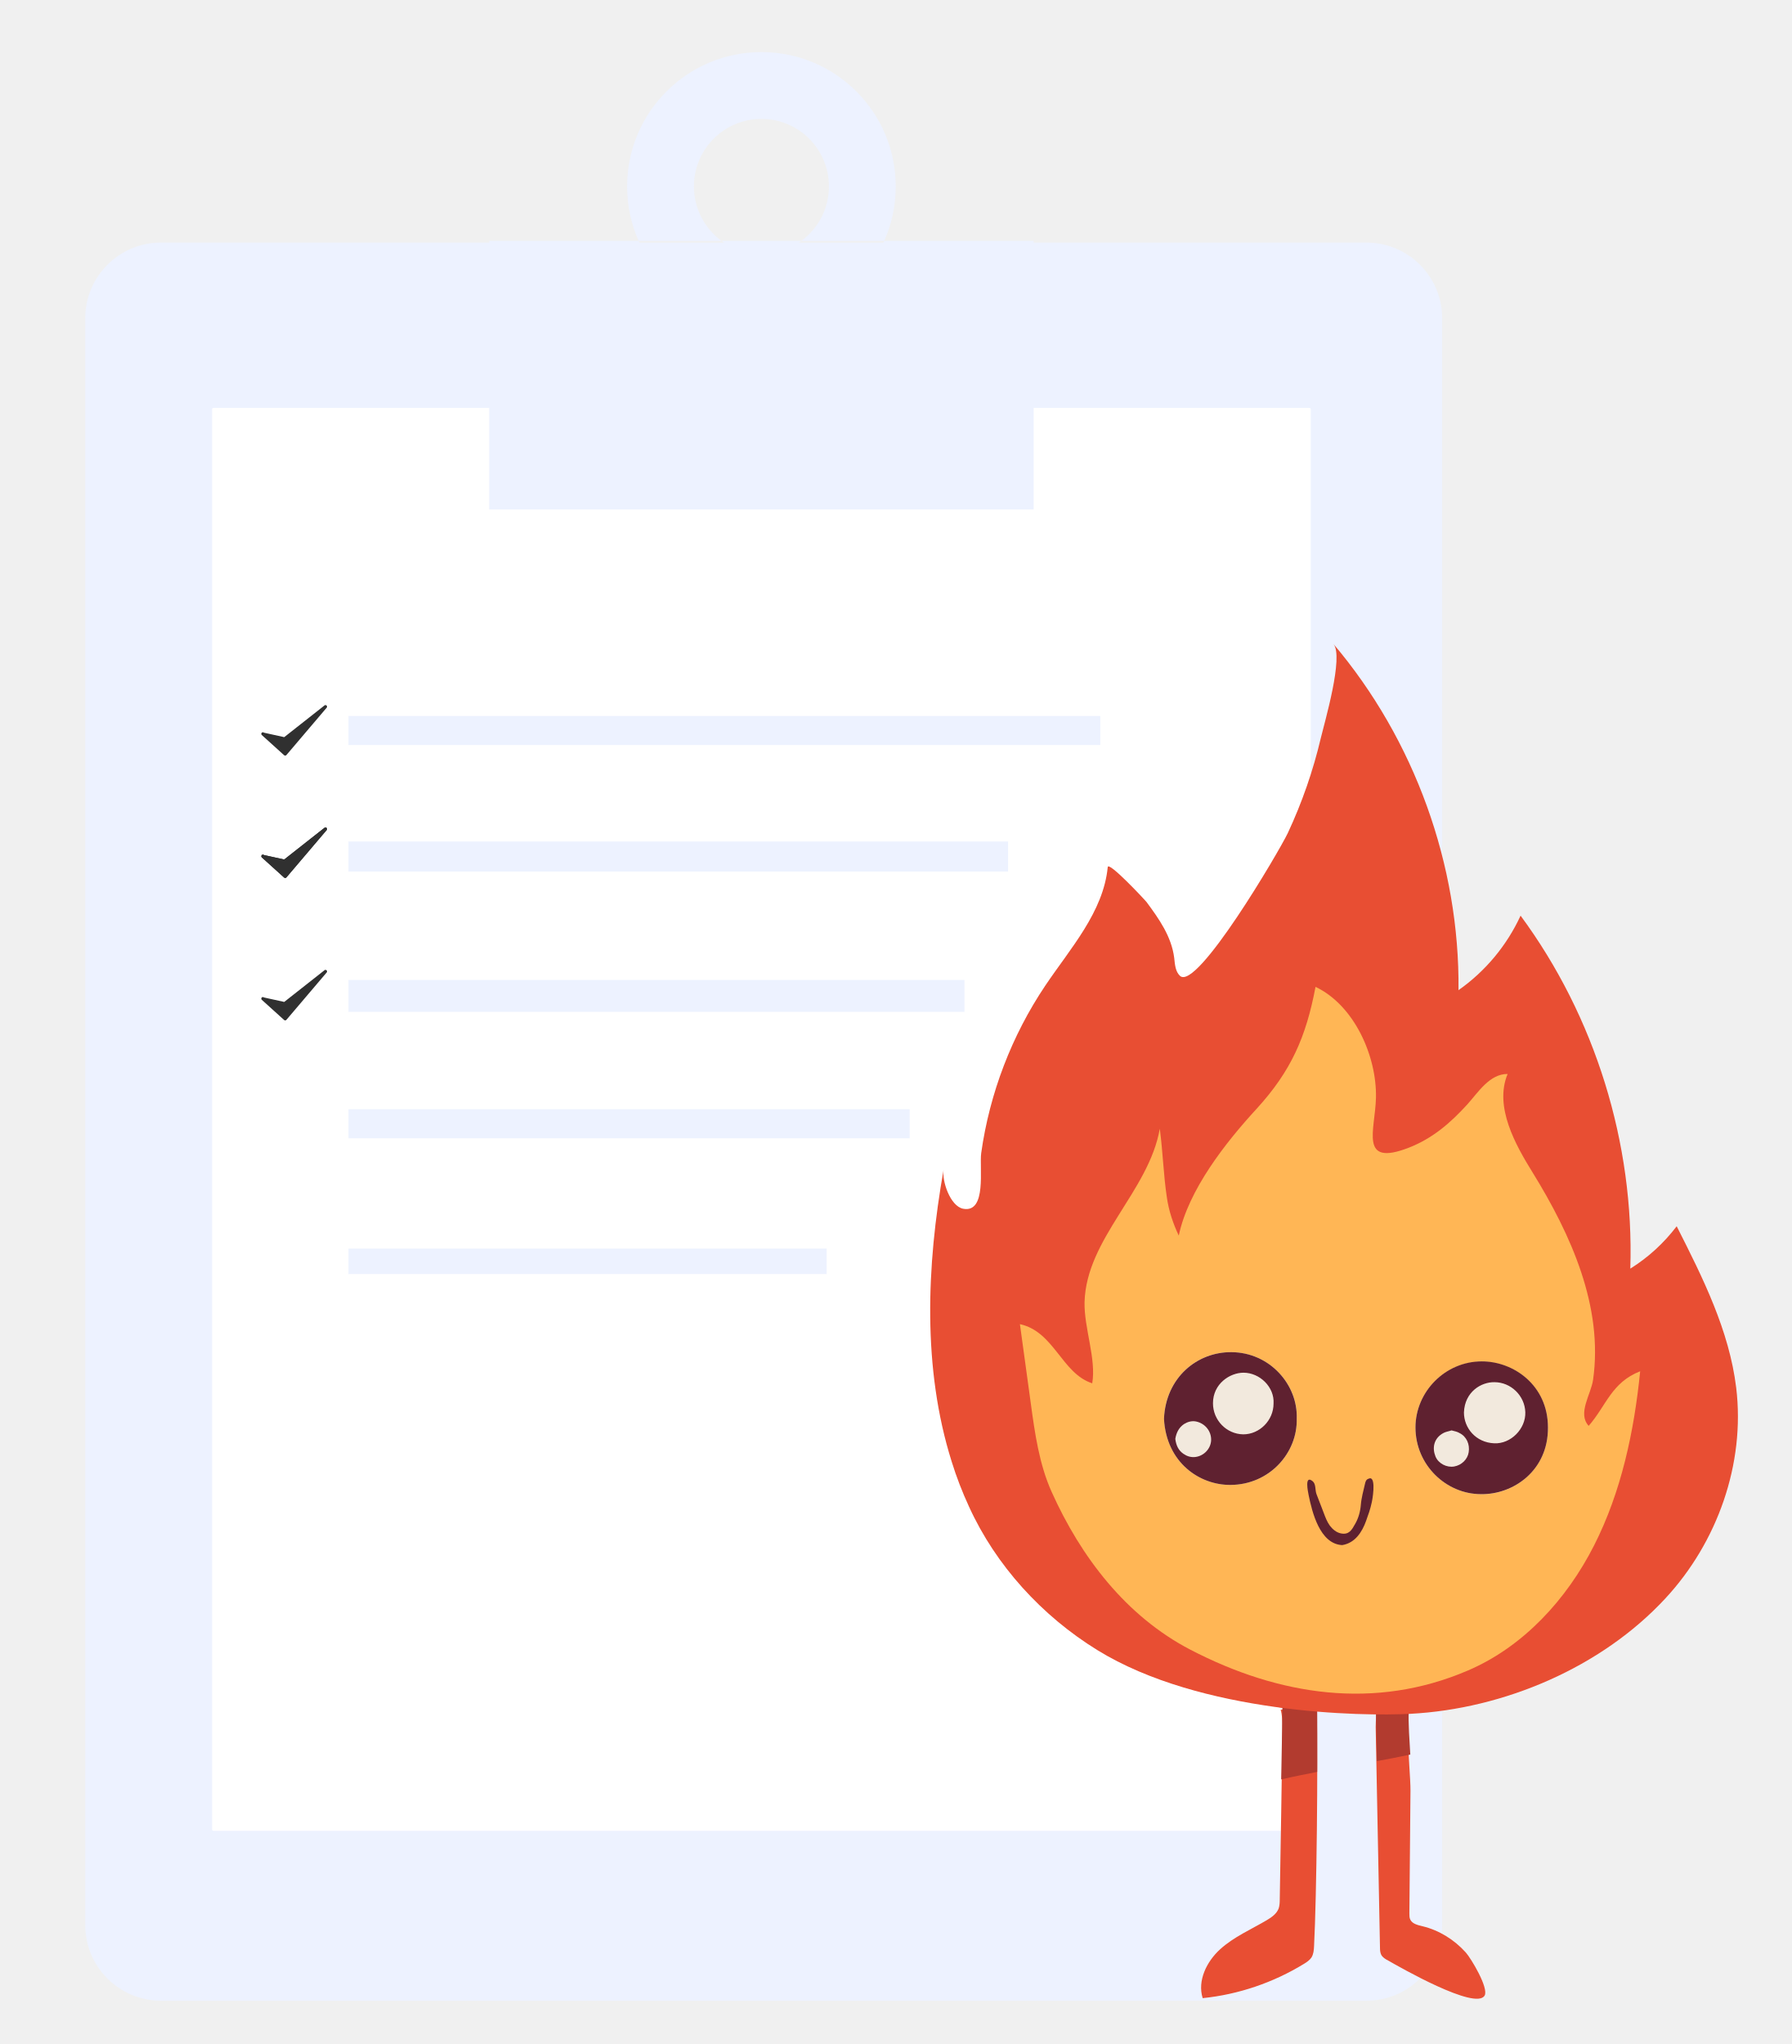
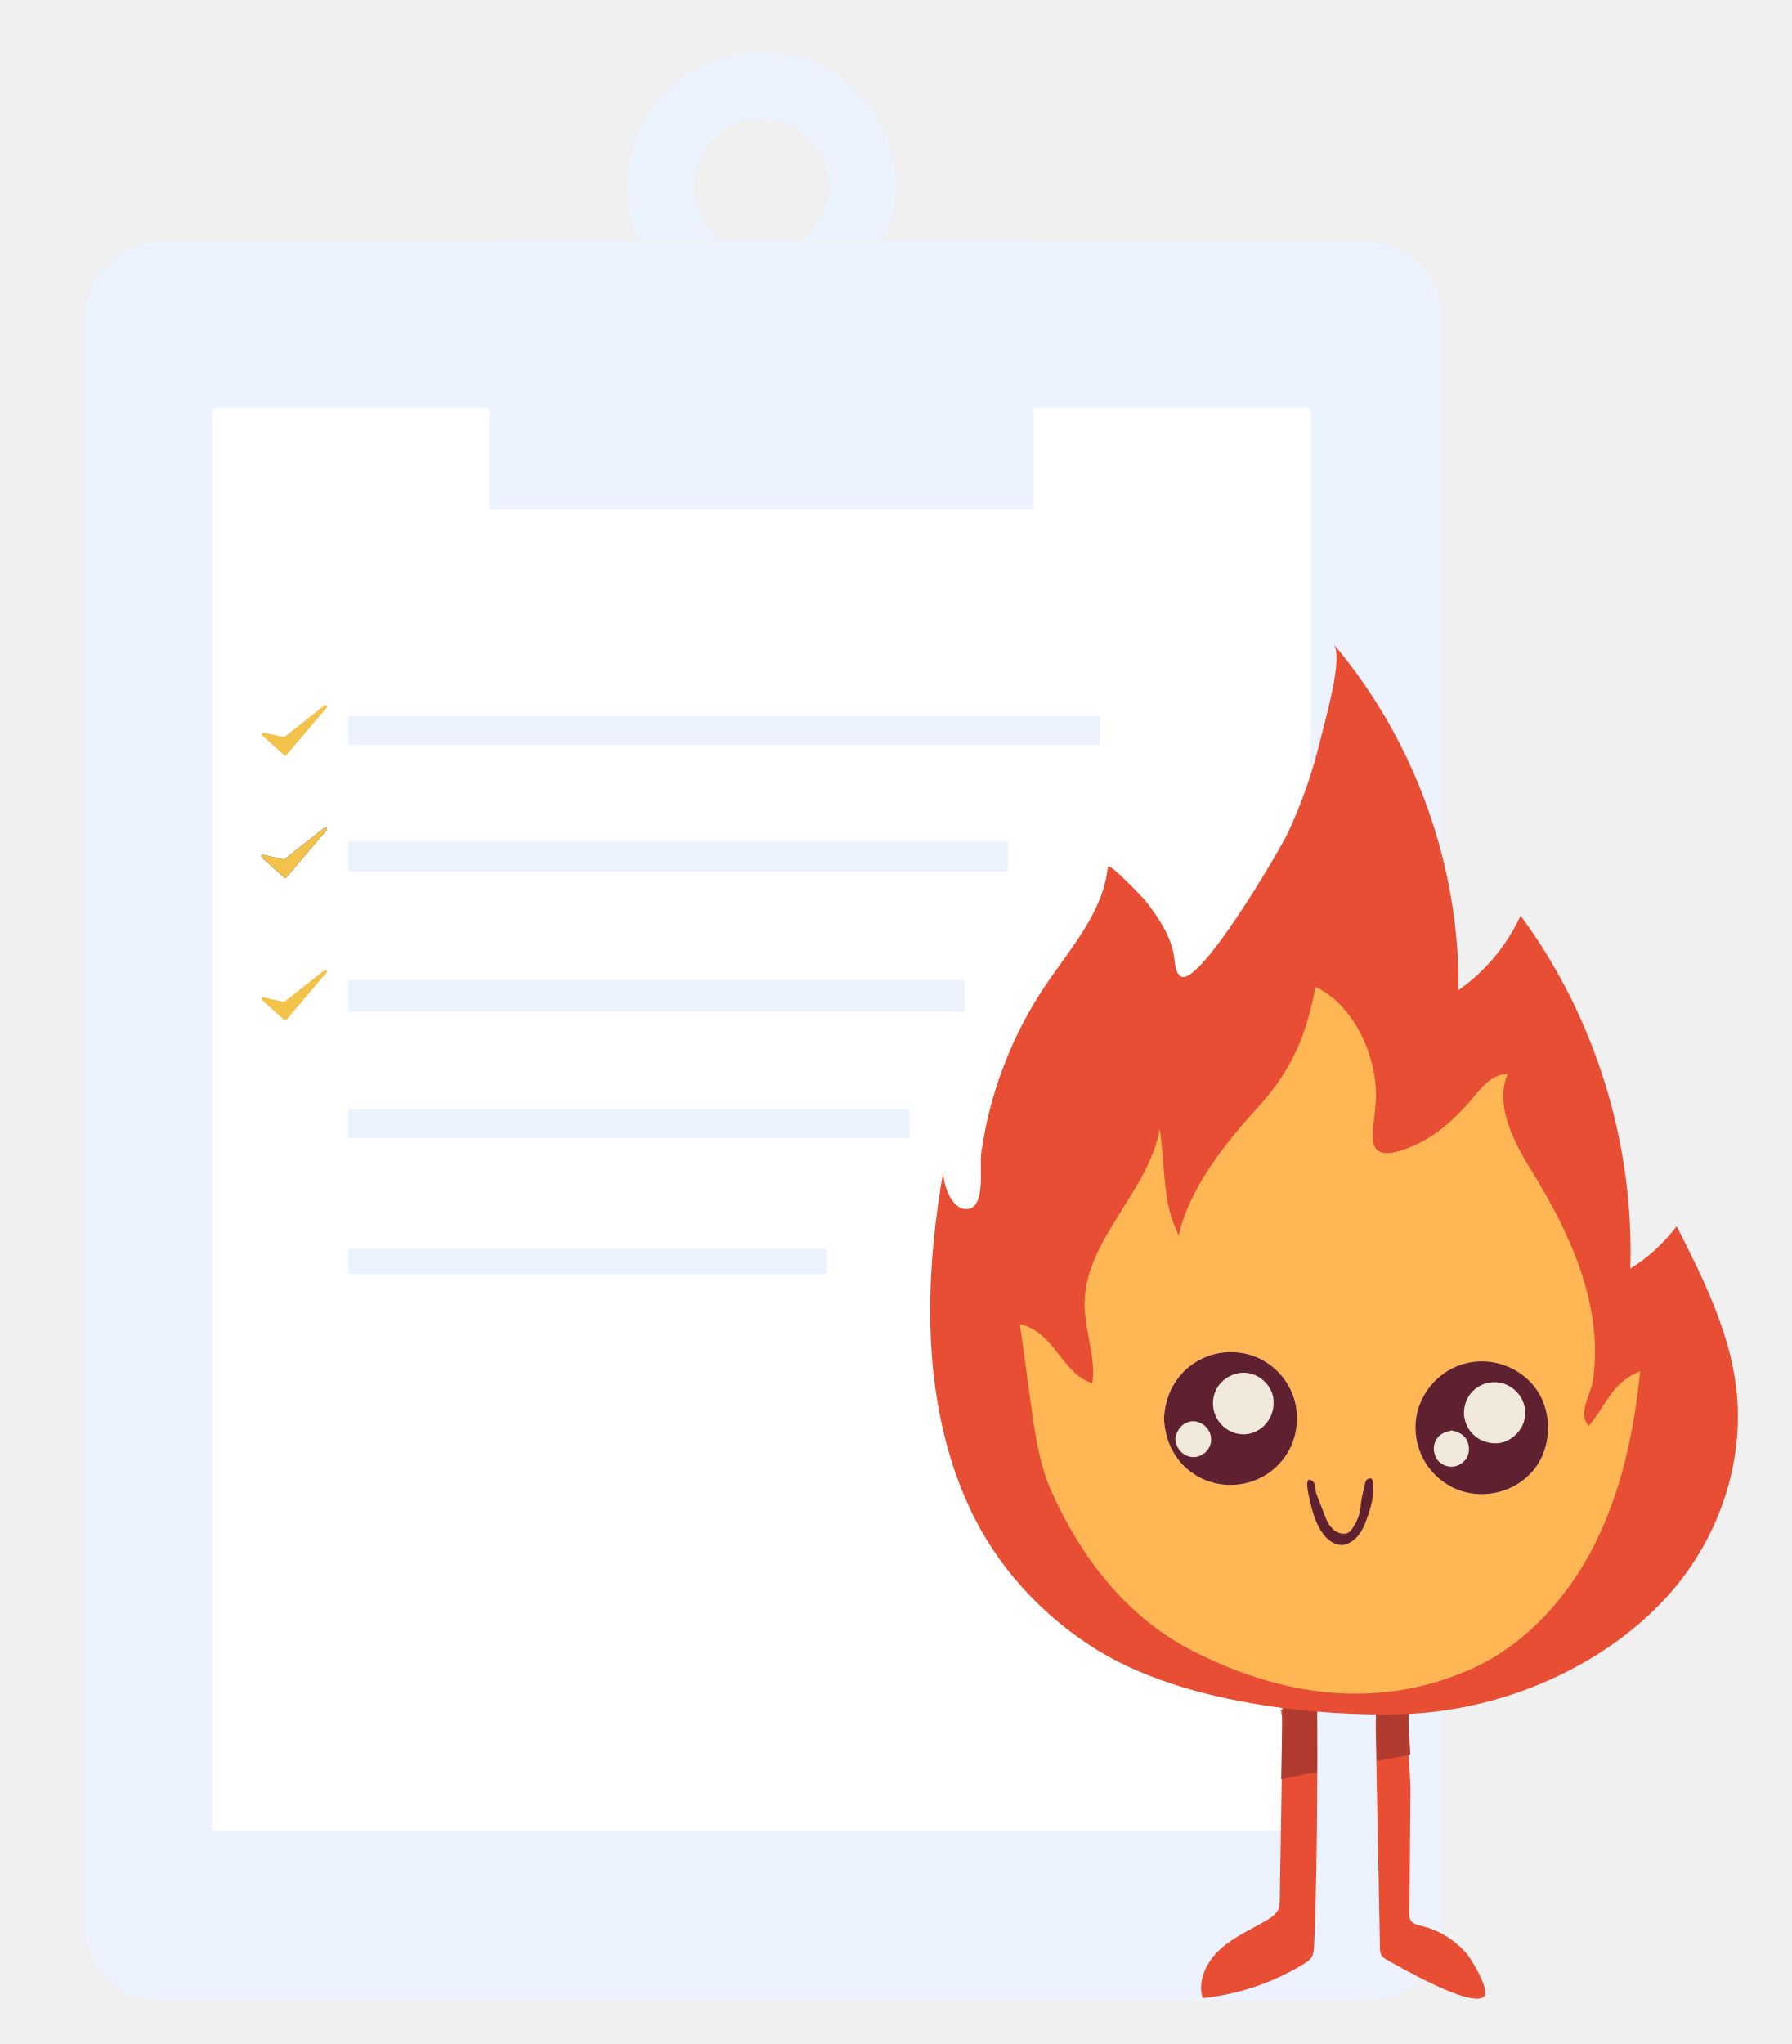
<svg xmlns="http://www.w3.org/2000/svg" width="100%" height="100%" viewBox="0 0 1200 1369" version="1.1" xml:space="preserve" style="fill-rule:evenodd;clip-rule:evenodd;stroke-linejoin:round;stroke-miterlimit:2;">
  <g id="Master-Hero-Image-Health-App" transform="matrix(1.223035,0,0,1.223035,-246.8372,-353.9033)">
    <g id="Object" transform="matrix(0.79569,0,0,0.79569,216.2746,190.6696)">
      <g transform="matrix(1.140415,0,0,0.958036,-118.0177,214.3571)">
        <path d="M958,134.392L958,1288.608C958,1318.628 937.525,1343 912.306,1343L184.694,1343C159.475,1343 139,1318.628 139,1288.608L139,134.392C139,104.372 159.475,80 184.694,80L912.306,80C937.525,80 958,104.372 958,134.392Z" style="fill:rgb(237,242,255);" />
      </g>
      <path id="Rectangle-" d="M884.05,405.737L884.05,1383.077C884.05,1383.629 883.602,1384.077 883.05,1384.077L128.818,1384.077C128.266,1384.077 127.818,1383.629 127.818,1383.077L127.818,405.737C127.818,405.185 128.266,404.737 128.818,404.737L883.05,404.737C883.602,404.737 884.05,405.185 884.05,405.737Z" style="fill:white;" />
      <path id="Combined-Shape" d="M598.372,252.34C598.372,265.68 595.546,278.36 590.46,289.814L533.417,289.814C544.93,281.357 552.403,267.721 552.403,252.34C552.403,226.676 531.598,205.871 505.934,205.871C480.27,205.871 459.466,226.676 459.466,252.34C459.466,267.721 466.939,281.357 478.452,289.814L421.408,289.814C416.323,278.36 413.497,265.68 413.497,252.34C413.497,201.288 454.882,159.902 505.934,159.902C556.986,159.902 598.372,201.288 598.372,252.34ZM421.408,289.814C435.785,322.195 468.223,344.777 505.934,344.777C543.646,344.777 576.083,322.195 590.46,289.814L693.308,289.814L693.308,474.69L318.561,474.69L318.561,289.814L421.408,289.814ZM478.452,289.814L533.417,289.814C525.72,295.468 516.217,298.808 505.934,298.808C495.652,298.808 486.149,295.468 478.452,289.814Z" style="fill:rgb(237,242,255);" />
      <g id="Path-9" transform="matrix(0.966857,0,0,1,17.01576,0)">
        <rect x="211.684" y="616.798" width="535.23" height="19.987" style="fill:rgb(237,242,255);" />
      </g>
      <g id="Path-9-" transform="matrix(0.848293,0,0,1.034358,42.11401,-24.51509)">
        <rect x="211.684" y="703.536" width="535.23" height="19.986" style="fill:rgb(237,242,255);" />
      </g>
      <g id="Path-9--" transform="matrix(1.161783,0,0,1.0976,-24.24682,-79.0038)">
        <rect x="211.684" y="799.471" width="364.961" height="19.987" style="fill:rgb(237,242,255);" />
      </g>
      <g id="Path-9--1" transform="matrix(1.058476,0,0,1,-2.378316,87.97399)">
        <rect x="211.684" y="799.471" width="364.961" height="19.987" style="fill:rgb(237,242,255);" />
      </g>
      <g id="Arrow" transform="matrix(0.705953,0,0,0.705953,59.07651,254.4954)">
        <path id="Path-9_3" d="M206.723,622.418C207.278,621.765 208.257,621.686 208.91,622.241C209.53,622.768 209.633,623.678 209.165,624.327L209.087,624.428L169.836,670.601C169.297,671.234 168.362,671.326 167.713,670.83L167.613,670.747L145.857,651.083C145.221,650.508 145.172,649.527 145.746,648.891C146.291,648.289 147.2,648.213 147.834,648.695L147.938,648.781L167.713,653.134L206.723,622.418Z" style="fill:rgb(48,48,48);fill-rule:nonzero;" />
      </g>
      <g transform="matrix(0.557672,0,0,0.876982,103.6338,122.0508)">
        <g id="Path-9--_3">
          <rect x="211.684" y="982.144" width="590.214" height="19.986" style="fill:rgb(237,242,255);" />
        </g>
      </g>
    </g>
    <g id="Arrow1" transform="matrix(0.56172,0,0,0.56172,263.2811,326.169)">
-       <path id="Path-9_31" d="M206.723,622.418C207.278,621.765 208.257,621.686 208.91,622.241C209.53,622.768 209.633,623.678 209.165,624.327L209.087,624.428L169.836,670.601C169.297,671.234 168.362,671.326 167.713,670.83L167.613,670.747L145.857,651.083C145.221,650.508 145.172,649.527 145.746,648.891C146.291,648.289 147.2,648.213 147.834,648.695L147.938,648.781L167.713,653.134L206.723,622.418Z" style="fill:rgb(48,48,48);fill-rule:nonzero;" />
+       <path id="Path-9_31" d="M206.723,622.418C207.278,621.765 208.257,621.686 208.91,622.241C209.53,622.768 209.633,623.678 209.165,624.327L209.087,624.428L169.836,670.601C169.297,671.234 168.362,671.326 167.713,670.83L167.613,670.747L145.857,651.083C145.221,650.508 145.172,649.527 145.746,648.891C146.291,648.289 147.2,648.213 147.834,648.695L147.938,648.781L167.713,653.134L206.723,622.418Z" style="fill:rgb(242,194,75);fill-rule:nonzero;" />
    </g>
    <g id="Arrow2" transform="matrix(0.56172,0,0,0.56172,263.2811,393.169)">
-       <path id="Path-9_32" d="M206.723,622.418C207.278,621.765 208.257,621.686 208.91,622.241C209.53,622.768 209.633,623.678 209.165,624.327L209.087,624.428L169.836,670.601C169.297,671.234 168.362,671.326 167.713,670.83L167.613,670.747L145.857,651.083C145.221,650.508 145.172,649.527 145.746,648.891C146.291,648.289 147.2,648.213 147.834,648.695L147.938,648.781L167.713,653.134L206.723,622.418Z" style="fill:rgb(48,48,48);fill-rule:nonzero;" />
+       <path id="Path-9_32" d="M206.723,622.418C207.278,621.765 208.257,621.686 208.91,622.241C209.53,622.768 209.633,623.678 209.165,624.327L209.087,624.428L169.836,670.601C169.297,671.234 168.362,671.326 167.713,670.83L167.613,670.747L145.857,651.083C145.221,650.508 145.172,649.527 145.746,648.891C146.291,648.289 147.2,648.213 147.834,648.695L147.938,648.781L167.713,653.134L206.723,622.418Z" style="fill:rgb(242,194,75);fill-rule:nonzero;" />
    </g>
    <g id="Arrow3" transform="matrix(0.56172,0,0,0.56172,263.2811,471.169)">
-       <path id="Path-9_33" d="M206.723,622.418C207.278,621.765 208.257,621.686 208.91,622.241C209.53,622.768 209.633,623.678 209.165,624.327L209.087,624.428L169.836,670.601C169.297,671.234 168.362,671.326 167.713,670.83L167.613,670.747L145.857,651.083C145.221,650.508 145.172,649.527 145.746,648.891C146.291,648.289 147.2,648.213 147.834,648.695L147.938,648.781L167.713,653.134L206.723,622.418Z" style="fill:rgb(48,48,48);fill-rule:nonzero;" />
+       <path id="Path-9_33" d="M206.723,622.418C207.278,621.765 208.257,621.686 208.91,622.241C209.53,622.768 209.633,623.678 209.165,624.327L209.087,624.428L169.836,670.601C169.297,671.234 168.362,671.326 167.713,670.83L167.613,670.747L145.857,651.083C145.221,650.508 145.172,649.527 145.746,648.891C146.291,648.289 147.2,648.213 147.834,648.695L147.938,648.781L167.713,653.134L206.723,622.418Z" style="fill:rgb(242,194,75);fill-rule:nonzero;" />
    </g>
  </g>
  <g id="Master-Pau-Barbaro-Happy-Flame" transform="matrix(1.223035,0,0,1.223035,232.5925,216.031)">
    <path id="Vector" d="M617.412,695.099C613.112,690.399 607.612,686.399 602.212,683.099C586.912,673.699 570.312,665.799 552.612,662.699C534.912,659.599 515.912,661.299 500.212,669.999C484.512,678.699 472.512,694.899 471.112,712.899C469.612,733.499 484.312,756.699 506.312,756.899C507.512,756.899 508.412,757.399 509.012,758.099C509.712,758.199 510.412,758.299 511.112,758.399C512.612,758.699 514.212,758.799 515.712,758.999C514.212,759.299 512.712,759.499 511.212,759.699C512.012,762.299 512.212,765.699 512.212,770.299C511.812,801.399 511.212,832.599 510.712,863.699C510.712,865.299 510.612,866.999 510.112,868.499C509.012,871.399 506.312,873.3 503.612,874.9C495.012,880 485.612,883.999 478.112,890.799C470.712,897.499 465.512,907.999 468.512,917.599C488.112,915.599 507.212,909.099 524.012,898.799C525.512,897.899 527.112,896.799 528.112,895.299C529.212,893.499 529.412,891.299 529.512,889.099C530.912,862.099 531.712,788.899 531.012,760.399C539.212,760.899 547.512,760.899 555.812,760.399C558.712,760.199 561.612,759.999 564.512,759.699C563.112,763.699 563.212,767.999 563.312,772.299C564.112,811.499 564.812,850.7 565.612,889.9C565.612,891.3 565.712,892.7 566.312,893.9C567.112,895.3 568.512,896.2 569.912,896.9C576.012,900.4 618.012,924.499 622.912,916.199C625.312,912.099 615.412,895.699 612.612,892.599C606.312,885.599 598.012,880.399 588.812,878.199C586.312,877.599 583.312,876.899 582.212,874.599C581.712,873.599 581.712,872.399 581.712,871.199C581.912,848.799 582.112,826.499 582.312,804.099C582.412,790.499 577.012,754.899 587.012,743.699C591.012,739.299 597.112,744.999 602.312,742.099C614.012,735.599 625.512,724.899 624.812,711.599C624.612,705.299 621.612,699.799 617.412,695.099Z" style="fill:rgb(232,78,51);fill-rule:nonzero;" />
    <path id="Vector_2" d="M589.212,735.8C587.412,731 585.212,726.4 581.812,722.6C574.312,714.2 560.812,713 550.312,712.9C538.812,712.8 526.312,714.5 516.412,720.6C511.012,724 507.712,728.5 507.412,735.1C507.312,737.5 507.512,739.9 507.712,742.4C508.212,742.6 508.712,742.9 509.012,743.3C509.712,743.4 510.412,743.5 511.112,743.6C512.612,743.9 514.212,743.999 515.712,744.199C514.212,744.499 512.712,744.7 511.212,744.9C512.012,747.5 512.212,750.899 512.212,755.499C512.012,769.599 511.812,783.7 511.512,797.8C518.012,796.3 524.612,794.999 531.212,793.699C531.312,774.499 531.312,756.699 531.012,745.699C539.212,746.199 547.512,746.199 555.812,745.699C558.712,745.499 561.612,745.299 564.512,744.999C563.112,748.999 563.212,753.3 563.312,757.6C563.512,767.7 563.712,777.7 563.912,787.8C570.012,786.7 576.112,785.499 582.212,784.199C581.512,769.699 578.812,747.2 587.712,737.3C588.212,736.7 588.712,736.3 589.212,735.8Z" style="fill:rgb(178,59,47);fill-rule:nonzero;" />
    <path id="Vector_3" d="M760.713,583.4C756.913,552 742.413,523.1 728.113,494.9C721.113,504.1 712.513,512 702.713,518.1C704.913,449.4 683.413,380.1 642.613,324.8C635.113,341.1 623.313,355.3 608.613,365.6C609.313,297 584.513,228.4 540.113,176C545.913,182.8 535.213,219.1 533.213,227.5C529.013,245.4 522.913,262.9 515.113,279.6C510.513,289.3 465.413,366.2 456.113,357.8C453.513,355.4 453.312,351.5 452.912,347.9C451.412,336.2 444.613,326.6 437.813,317.4C436.813,316.1 416.913,294.8 416.513,298.2C414.113,322.8 396.113,342.6 382.313,363.1C363.913,390.5 351.813,422.1 347.213,454.8C346.113,462.9 350.413,487.8 337.313,485.3C330.213,483.9 325.612,470 326.612,463.9C317.212,516.8 315.013,572.8 331.013,623.7C333.613,632.1 336.813,640.4 340.513,648.4C355.213,680.7 380.513,708.3 410.813,727C467.613,762 555.813,763.3 582.213,761.9C633.413,759.2 686.812,736.6 721.912,698.7C750.412,668 765.713,624.9 760.713,583.4Z" style="fill:rgb(232,78,51);fill-rule:nonzero;" />
    <path id="Vector_4" d="M708.112,574.3C692.312,580.5 689.612,593.1 679.912,604.2C673.612,597.4 681.212,586.9 682.312,579C688.012,539.1 670.312,499.6 649.112,465.3C640.012,450.6 628.012,429.5 635.512,411.5C625.612,411.4 619.312,421.7 613.412,428.2C604.112,438.4 594.412,446.8 581.312,451.9C553.912,462.5 563.012,442.2 563.412,424.5C563.912,401.9 551.612,373.9 530.312,363.8C525.112,391.3 516.912,409.9 498.112,430.5C481.012,449.1 460.712,474.9 455.412,500C452.312,493.5 449.912,486.3 448.912,479.2C447.012,466.8 446.712,454 445.012,441.5C439.012,475.8 404.712,501.6 403.812,536.5C403.512,550.7 410.312,567.5 408.012,580.9C391.312,575.5 387.212,552.6 368.412,548.5C370.412,563.1 372.412,577.6 374.412,592.2C376.612,608.4 379.012,625.2 385.712,640.2C401.812,676.1 426.612,708.5 461.812,726.8C510.312,752 562.912,760 613.712,738.2C644.112,725.2 667.812,699.3 682.812,669.8C697.812,640.3 704.812,607.2 708.112,574.3ZM371.612,548.8C371.712,549 371.812,549.2 371.612,548.8Z" style="fill:rgb(255,182,85);fill-rule:nonzero;" />
    <g id="Group">
      <g id="Vector_8" transform="matrix(1.442613,0,0,1.442613,-267.9862,-283.9838)">
        <path d="M616.212,641.6C628.312,641.9 641.612,632.7 641.612,616.4C641.612,600.4 628.612,591.3 616.512,591.3C602.412,591.3 591.312,602.9 591.312,616.4C591.312,630.4 602.912,641.6 616.212,641.6Z" style="fill:rgb(242,233,221);fill-rule:nonzero;" />
      </g>
      <g id="Vector_10" transform="matrix(1.442613,0,0,1.442613,-267.9862,-283.9838)">
        <path d="M616.212,641.6C602.912,641.6 591.312,630.5 591.312,616.3C591.312,602.8 602.512,591.2 616.512,591.2C628.612,591.2 641.612,600.3 641.612,616.3C641.712,632.7 628.412,641.8 616.212,641.6ZM609.712,610.6C609.712,616.5 614.212,622 621.212,622.3C627.512,622.6 633.212,616.8 633.012,610.5C632.812,604.2 627.512,599.1 621.312,599.1C616.312,599 610.012,602.7 609.712,610.6ZM605.012,617.4C603.812,617.8 602.812,617.9 601.912,618.4C598.212,620.4 597.612,624.1 598.912,627.3C600.012,630 603.212,631.6 606.012,631.1C608.812,630.6 611.112,628.4 611.512,625.7C612.012,622.7 610.712,619.7 608.012,618.4C607.212,617.9 606.212,617.7 605.012,617.4Z" style="fill:rgb(95,33,48);fill-rule:nonzero;" />
      </g>
      <g id="Vector_9" transform="matrix(1.442613,0,0,1.442613,-197.9862,-283.9838)">
        <path d="M497.712,613C498.312,600.2 487.512,587.8 472.912,587.7C460.012,587.6 448.012,597.1 447.312,613C448.212,629.7 460.912,638.2 472.612,638.1C487.412,638 498.012,625.9 497.712,613Z" style="fill:rgb(242,233,221);fill-rule:nonzero;" />
      </g>
      <g id="Vector_11" transform="matrix(1.442613,0,0,1.442613,-197.9862,-283.9838)">
        <path d="M497.712,613C498.012,625.9 487.412,638 472.612,638.1C460.912,638.2 448.212,629.7 447.312,613C448.012,597.2 460.012,587.6 472.912,587.7C487.512,587.8 498.212,600.1 497.712,613ZM488.912,607.2C489.312,601 483.712,595.5 477.512,595.5C472.312,595.5 465.912,599.7 465.912,607.1C465.912,613.5 471.012,618.8 477.412,618.9C483.612,618.9 488.912,613.6 488.912,607.2ZM451.612,620.6C451.912,623.1 452.812,625 454.712,626.3C456.012,627.2 457.512,627.7 459.212,627.5C462.512,627.1 465.112,624.3 465.212,621.1C465.312,617.7 462.912,614.7 459.412,614C457.712,613.7 456.212,614.2 454.912,615C453.012,616.3 452.012,618.2 451.612,620.6Z" style="fill:rgb(95,33,48);fill-rule:nonzero;" />
      </g>
    </g>
    <path id="Vector_23" d="M560.312,632.899C559.912,632.899 559.312,633.099 558.612,633.499C557.912,633.999 557.612,634.999 557.412,635.899C556.512,639.799 555.412,643.699 555.112,647.599C554.812,651.199 553.812,654.799 552.012,657.899C550.212,661.099 548.712,663.999 544.212,663.099C541.712,662.599 539.612,660.799 538.112,658.799C536.612,656.699 535.712,654.299 534.812,651.899C533.512,648.399 532.112,644.999 530.812,641.499C530.012,639.299 530.612,635.999 528.712,634.499C524.112,630.799 526.212,640.399 526.512,641.999C528.412,651.299 532.612,668.899 544.912,669.499C551.912,668.399 555.812,662.399 558.012,656.199C559.212,652.899 560.312,649.799 561.012,646.499C561.412,645.199 563.512,633.199 560.312,632.899Z" style="fill:rgb(95,33,48);fill-rule:nonzero;" />
  </g>
</svg>
